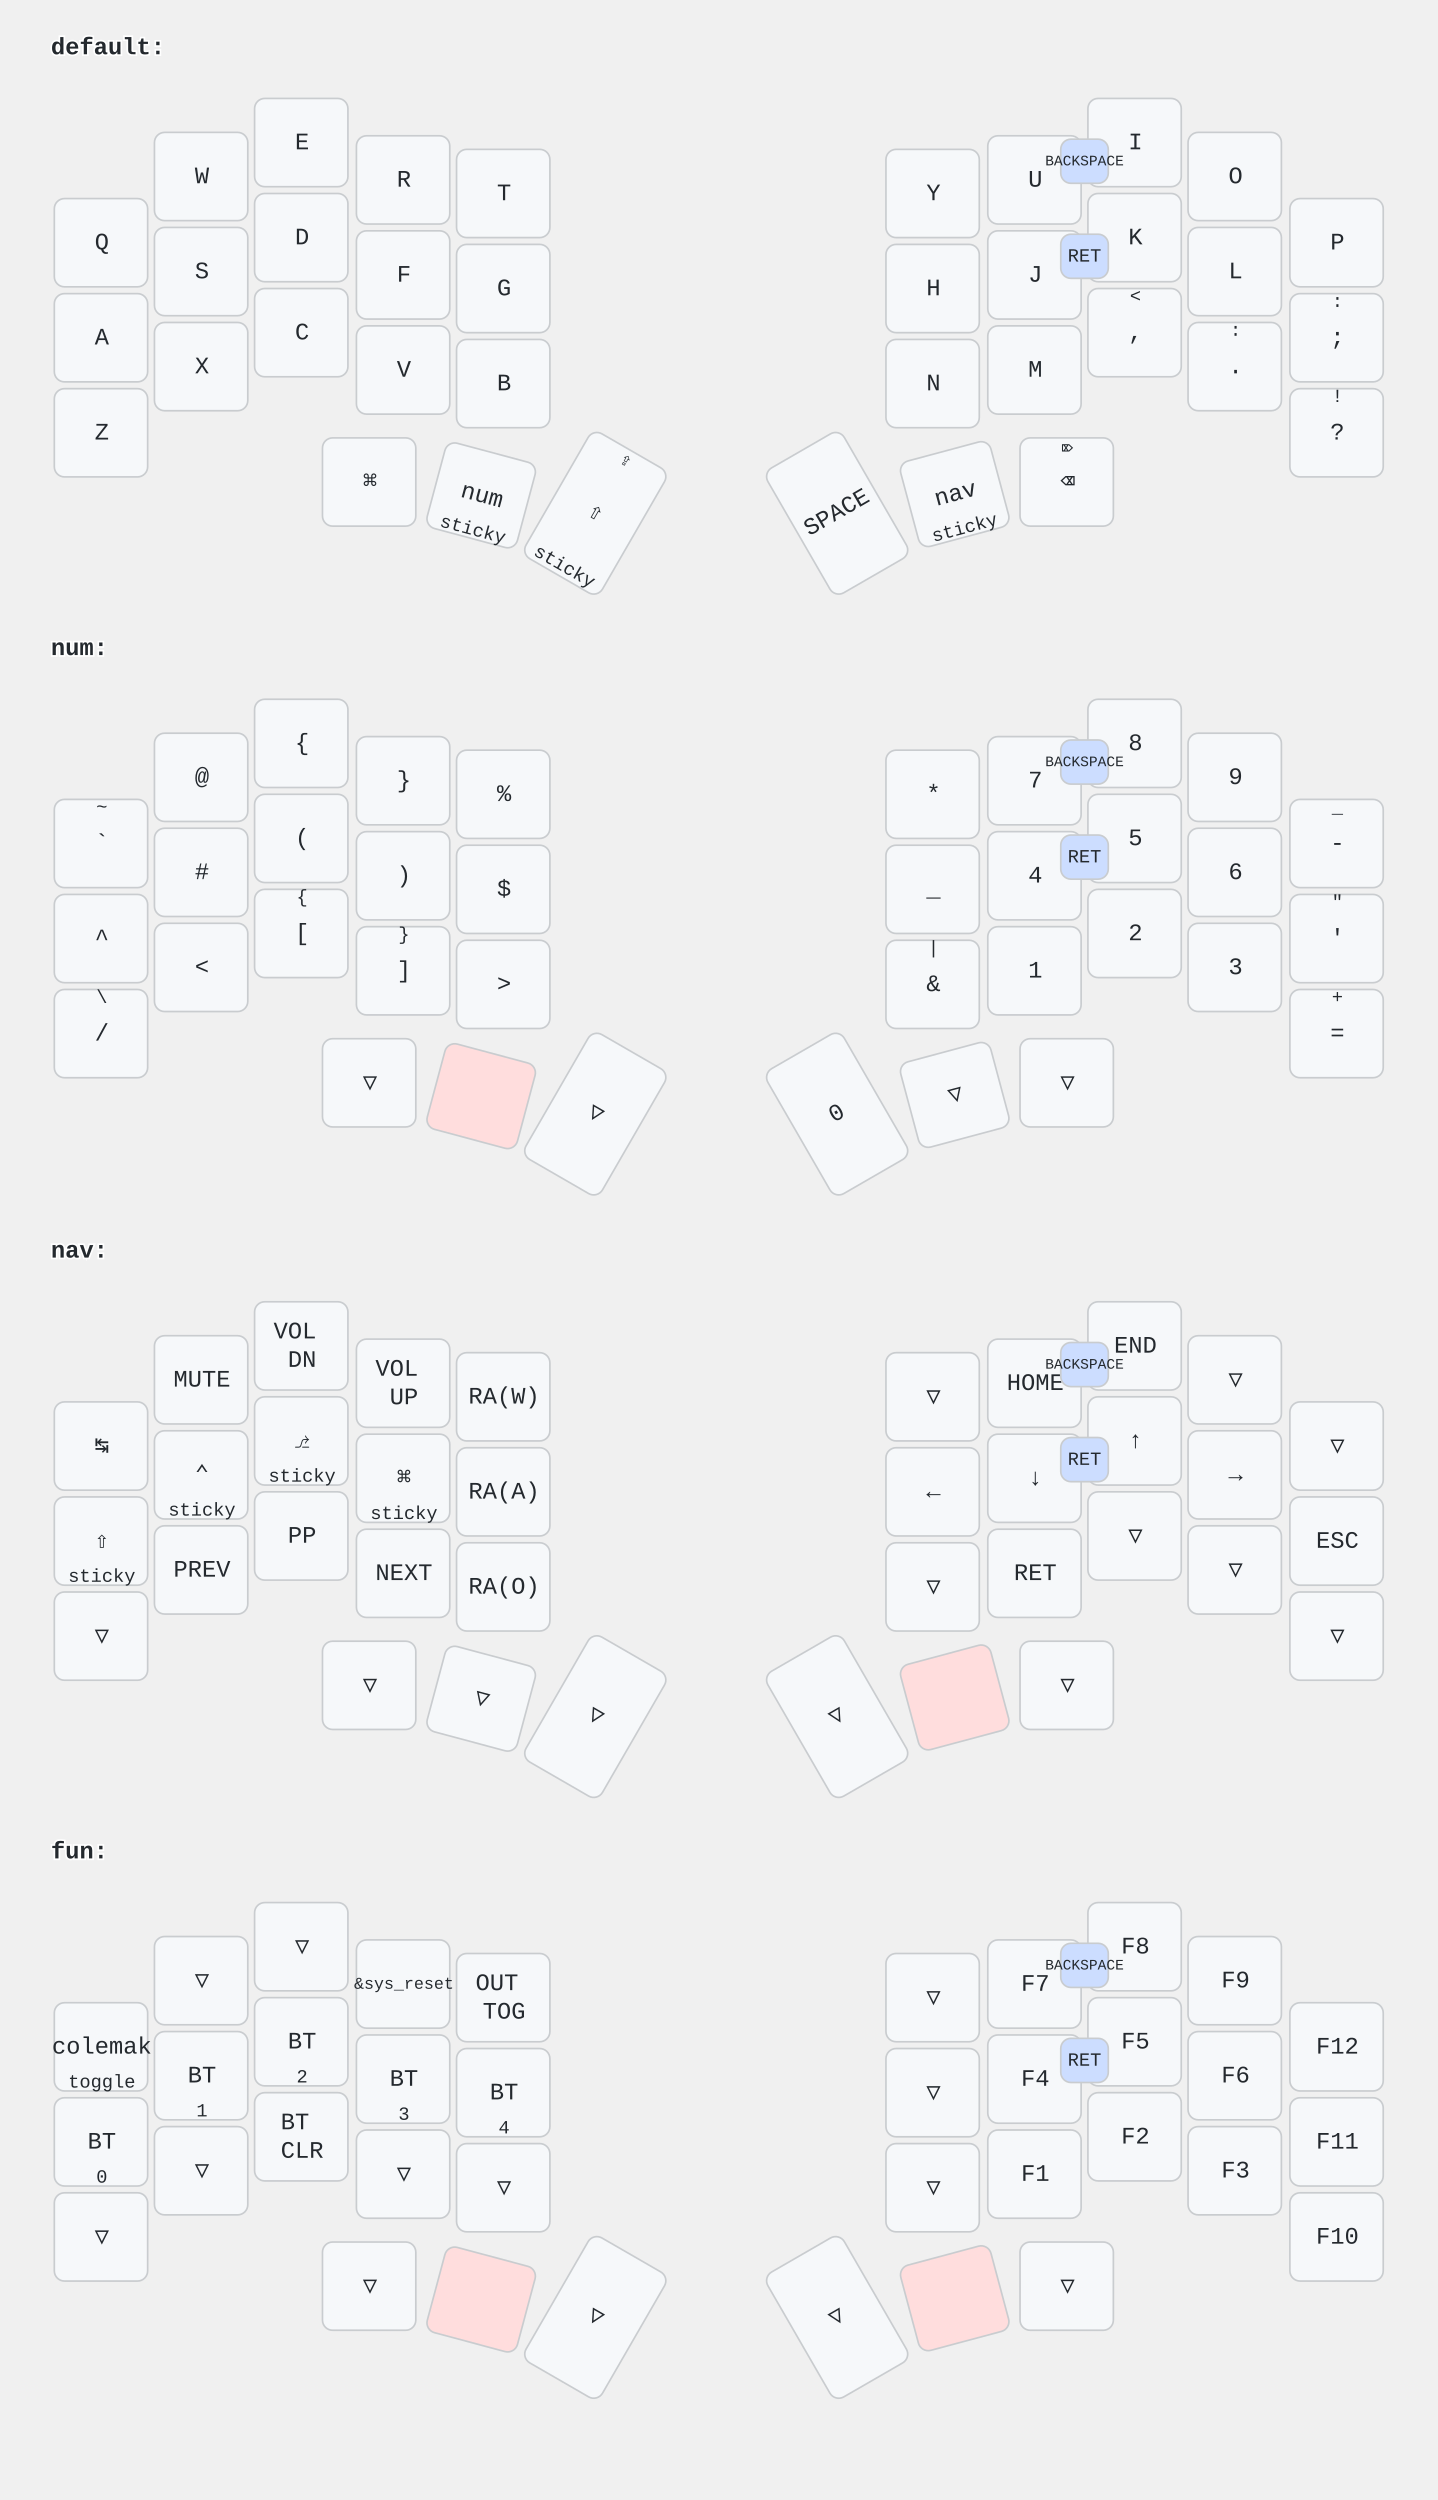
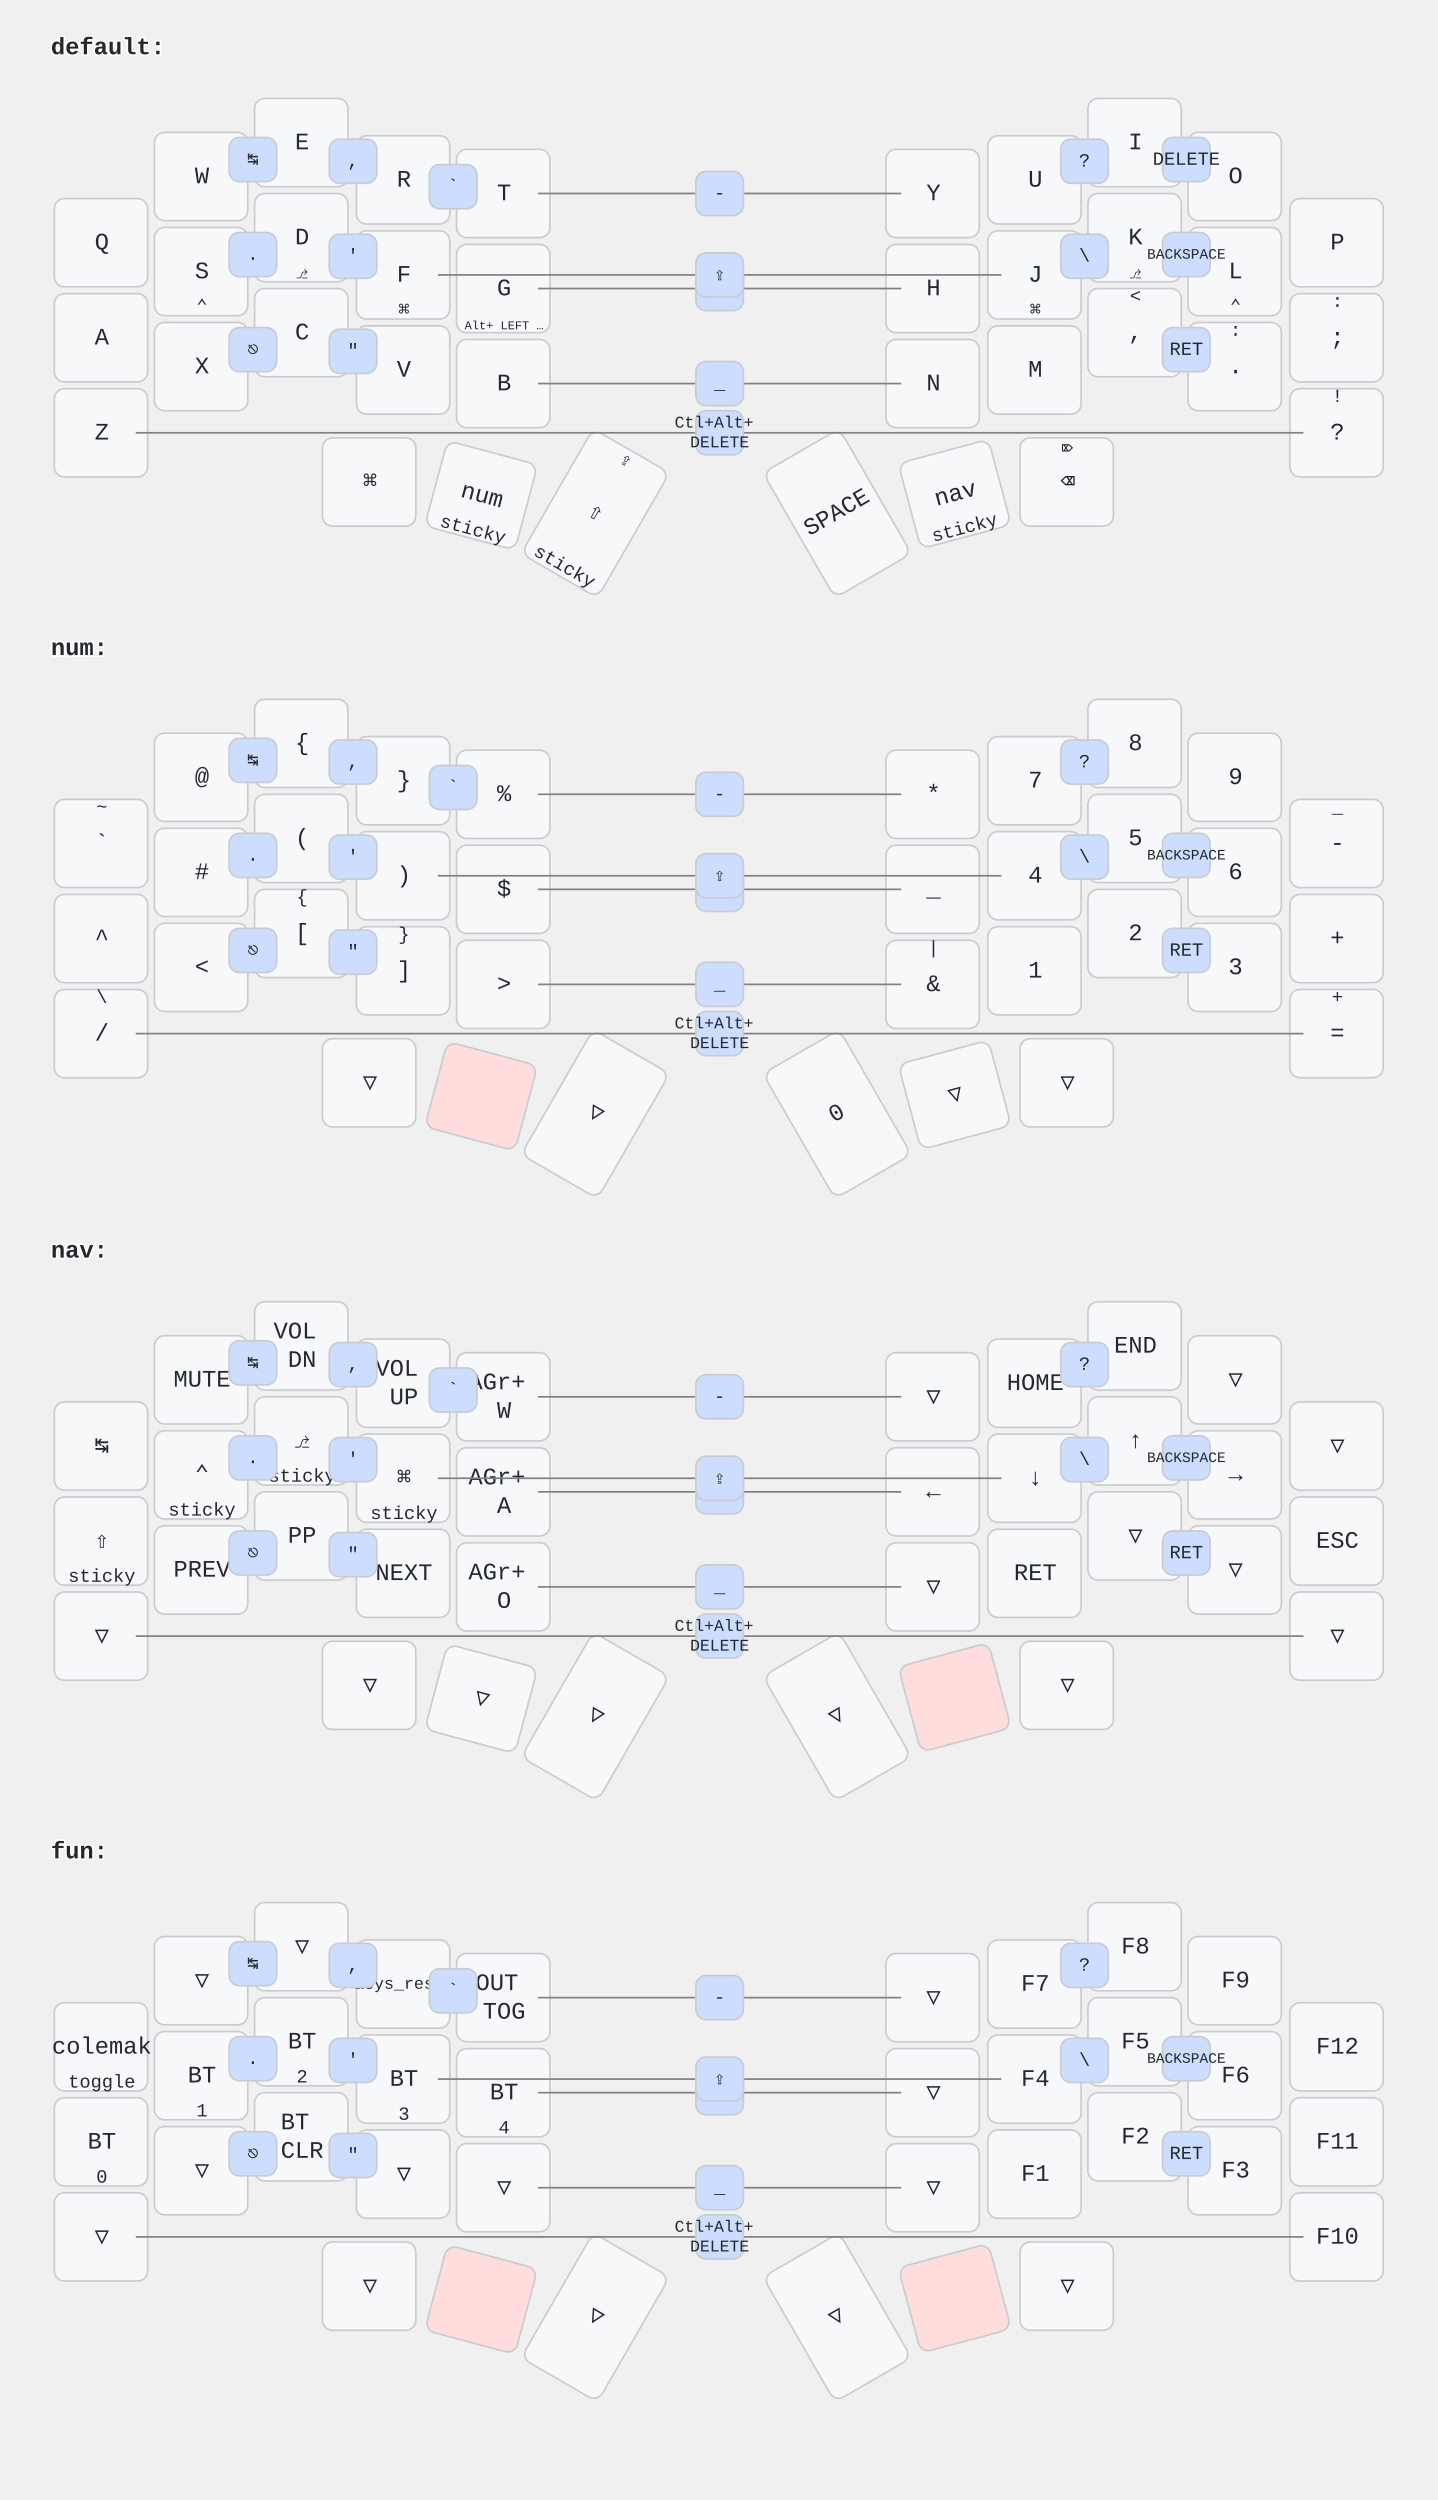
<svg xmlns="http://www.w3.org/2000/svg" width="847" height="1473" viewBox="0 0 847 1473" class="keymap">
  <style>/* font and background color specifications */
svg {
    font-family: SFMono-Regular,Consolas,Liberation Mono,Menlo,monospace;
    font-size: 14px;
    font-kerning: normal;
    text-rendering: optimizeLegibility;
    fill: #24292e;
}

/* default key styling */
rect {
    fill: #f6f8fa;
    stroke: #c9cccf;
    stroke-width: 1;
}

/* color accent for combo boxes */
rect.combo {
    fill: #cdf;
}

/* color accent for held keys */
rect.held, rect.combo.held {
    fill: #fdd;
}

/* color accent for ghost (optional) keys */
rect.ghost, rect.combo.ghost {
    fill: #ddd;
}

text {
    text-anchor: middle;
    dominant-baseline: middle;
}

/* styling for layer labels */
text.label {
    font-weight: bold;
    text-anchor: start;
    stroke: white;
    stroke-width: 2;
    paint-order: stroke;
}

/* styling for combo tap, and key hold/shifted label text */
text.combo, text.hold, text.shifted {
    font-size: 11px;
}

text.hold {
    text-anchor: middle;
    dominant-baseline: auto;
}

text.shifted {
    text-anchor: middle;
    dominant-baseline: hanging;
}

/* styling for hold/shifted label text in combo box */
text.combo.hold, text.combo.shifted {
    font-size: 8px;
}

/* styling for combo dendrons */
path {
    stroke-width: 1;
    stroke: gray;
    fill: none;
}
</style>
  <g transform="translate(30, 0)" class="layer-default">
    <text x="0" y="28" class="label">default:</text>
    <g transform="translate(0, 56)">
      <g transform="translate(30, 87)" class="key keypos-0">
        <rect rx="6" ry="6" x="-28" y="-26" width="55" height="52" class="key" />
        <text x="0" y="0" class="key tap">Q</text>
      </g>
      <g transform="translate(89, 48)" class="key keypos-1">
        <rect rx="6" ry="6" x="-28" y="-26" width="55" height="52" class="key" />
        <text x="0" y="0" class="key tap">W</text>
      </g>
      <g transform="translate(148, 28)" class="key keypos-2">
        <rect rx="6" ry="6" x="-28" y="-26" width="55" height="52" class="key" />
        <text x="0" y="0" class="key tap">E</text>
      </g>
      <g transform="translate(208, 50)" class="key keypos-3">
        <rect rx="6" ry="6" x="-28" y="-26" width="55" height="52" class="key" />
        <text x="0" y="0" class="key tap">R</text>
      </g>
      <g transform="translate(267, 58)" class="key keypos-4">
        <rect rx="6" ry="6" x="-28" y="-26" width="55" height="52" class="key" />
        <text x="0" y="0" class="key tap">T</text>
      </g>
      <g transform="translate(520, 58)" class="key keypos-5">
        <rect rx="6" ry="6" x="-28" y="-26" width="55" height="52" class="key" />
        <text x="0" y="0" class="key tap">Y</text>
      </g>
      <g transform="translate(580, 50)" class="key keypos-6">
        <rect rx="6" ry="6" x="-28" y="-26" width="55" height="52" class="key" />
        <text x="0" y="0" class="key tap">U</text>
      </g>
      <g transform="translate(639, 28)" class="key keypos-7">
        <rect rx="6" ry="6" x="-28" y="-26" width="55" height="52" class="key" />
        <text x="0" y="0" class="key tap">I</text>
      </g>
      <g transform="translate(698, 48)" class="key keypos-8">
        <rect rx="6" ry="6" x="-28" y="-26" width="55" height="52" class="key" />
        <text x="0" y="0" class="key tap">O</text>
      </g>
      <g transform="translate(758, 87)" class="key keypos-9">
        <rect rx="6" ry="6" x="-28" y="-26" width="55" height="52" class="key" />
        <text x="0" y="0" class="key tap">P</text>
      </g>
      <g transform="translate(30, 143)" class="key keypos-10">
        <rect rx="6" ry="6" x="-28" y="-26" width="55" height="52" class="key" />
        <text x="0" y="0" class="key tap">A</text>
      </g>
      <g transform="translate(89, 104)" class="key keypos-11">
        <rect rx="6" ry="6" x="-28" y="-26" width="55" height="52" class="key" />
        <text x="0" y="0" class="key tap">S</text>
+         <text x="0" y="24" class="key hold">⌃</text>
      </g>
      <g transform="translate(148, 84)" class="key keypos-12">
        <rect rx="6" ry="6" x="-28" y="-26" width="55" height="52" class="key" />
        <text x="0" y="0" class="key tap">D</text>
+         <text x="0" y="24" class="key hold">⎇</text>
      </g>
      <g transform="translate(208, 106)" class="key keypos-13">
        <rect rx="6" ry="6" x="-28" y="-26" width="55" height="52" class="key" />
        <text x="0" y="0" class="key tap">F</text>
+         <text x="0" y="24" class="key hold">⌘</text>
      </g>
      <g transform="translate(267, 114)" class="key keypos-14">
        <rect rx="6" ry="6" x="-28" y="-26" width="55" height="52" class="key" />
        <text x="0" y="0" class="key tap">G</text>
+         <text x="0" y="24" class="key hold">
+           <tspan style="font-size: 64%">Alt+ LEFT …</tspan>
+         </text>
      </g>
      <g transform="translate(520, 114)" class="key keypos-15">
        <rect rx="6" ry="6" x="-28" y="-26" width="55" height="52" class="key" />
        <text x="0" y="0" class="key tap">H</text>
      </g>
      <g transform="translate(580, 106)" class="key keypos-16">
        <rect rx="6" ry="6" x="-28" y="-26" width="55" height="52" class="key" />
        <text x="0" y="0" class="key tap">J</text>
+         <text x="0" y="24" class="key hold">⌘</text>
      </g>
      <g transform="translate(639, 84)" class="key keypos-17">
        <rect rx="6" ry="6" x="-28" y="-26" width="55" height="52" class="key" />
        <text x="0" y="0" class="key tap">K</text>
+         <text x="0" y="24" class="key hold">⎇</text>
      </g>
      <g transform="translate(698, 104)" class="key keypos-18">
        <rect rx="6" ry="6" x="-28" y="-26" width="55" height="52" class="key" />
        <text x="0" y="0" class="key tap">L</text>
+         <text x="0" y="24" class="key hold">⌃</text>
      </g>
      <g transform="translate(758, 143)" class="key keypos-19">
        <rect rx="6" ry="6" x="-28" y="-26" width="55" height="52" class="key" />
        <text x="0" y="0" class="key tap">;</text>
        <text x="0" y="-24" class="key shifted">:</text>
      </g>
      <g transform="translate(30, 199)" class="key keypos-20">
        <rect rx="6" ry="6" x="-28" y="-26" width="55" height="52" class="key" />
        <text x="0" y="0" class="key tap">Z</text>
      </g>
      <g transform="translate(89, 160)" class="key keypos-21">
        <rect rx="6" ry="6" x="-28" y="-26" width="55" height="52" class="key" />
        <text x="0" y="0" class="key tap">X</text>
      </g>
      <g transform="translate(148, 140)" class="key keypos-22">
        <rect rx="6" ry="6" x="-28" y="-26" width="55" height="52" class="key" />
        <text x="0" y="0" class="key tap">C</text>
      </g>
      <g transform="translate(208, 162)" class="key keypos-23">
        <rect rx="6" ry="6" x="-28" y="-26" width="55" height="52" class="key" />
        <text x="0" y="0" class="key tap">V</text>
      </g>
      <g transform="translate(267, 170)" class="key keypos-24">
        <rect rx="6" ry="6" x="-28" y="-26" width="55" height="52" class="key" />
        <text x="0" y="0" class="key tap">B</text>
      </g>
      <g transform="translate(520, 170)" class="key keypos-25">
        <rect rx="6" ry="6" x="-28" y="-26" width="55" height="52" class="key" />
        <text x="0" y="0" class="key tap">N</text>
      </g>
      <g transform="translate(580, 162)" class="key keypos-26">
        <rect rx="6" ry="6" x="-28" y="-26" width="55" height="52" class="key" />
        <text x="0" y="0" class="key tap">M</text>
      </g>
      <g transform="translate(639, 140)" class="key keypos-27">
        <rect rx="6" ry="6" x="-28" y="-26" width="55" height="52" class="key" />
        <text x="0" y="0" class="key tap">,</text>
        <text x="0" y="-24" class="key shifted">&lt;</text>
      </g>
      <g transform="translate(698, 160)" class="key keypos-28">
        <rect rx="6" ry="6" x="-28" y="-26" width="55" height="52" class="key" />
        <text x="0" y="0" class="key tap">.</text>
        <text x="0" y="-24" class="key shifted">:</text>
      </g>
      <g transform="translate(758, 199)" class="key keypos-29">
        <rect rx="6" ry="6" x="-28" y="-26" width="55" height="52" class="key" />
        <text x="0" y="0" class="key tap">?</text>
        <text x="0" y="-24" class="key shifted">!</text>
      </g>
      <g transform="translate(188, 228)" class="key keypos-30">
        <rect rx="6" ry="6" x="-28" y="-26" width="55" height="52" class="key" />
        <text x="0" y="0" class="key tap">⌘</text>
      </g>
      <g transform="translate(254, 236) rotate(15.0)" class="key keypos-31">
        <rect rx="6" ry="6" x="-28" y="-26" width="55" height="52" class="key" />
        <text x="0" y="0" class="key tap">num</text>
        <text x="0" y="24" class="key hold">sticky</text>
      </g>
      <g transform="translate(321, 246) rotate(30.0)" class="key keypos-32">
        <rect rx="6" ry="6" x="-26" y="-42" width="52" height="85" class="key" />
        <text x="0" y="0" class="key tap">⇧</text>
        <text x="0" y="40" class="key hold">sticky</text>
        <text x="0" y="-40" class="key shifted">⇪</text>
      </g>
      <g transform="translate(463, 246) rotate(-30.0)" class="key keypos-33">
        <rect rx="6" ry="6" x="-26" y="-42" width="52" height="85" class="key" />
        <text x="0" y="0" class="key tap">SPACE</text>
      </g>
      <g transform="translate(533, 235) rotate(-15.0)" class="key keypos-34">
        <rect rx="6" ry="6" x="-28" y="-26" width="55" height="52" class="key" />
        <text x="0" y="0" class="key tap">nav</text>
        <text x="0" y="24" class="key hold">sticky</text>
      </g>
      <g transform="translate(599, 228)" class="key keypos-35">
        <rect rx="6" ry="6" x="-28" y="-26" width="55" height="52" class="key" />
        <text x="0" y="0" class="key tap">⌫</text>
        <text x="0" y="-24" class="key shifted">⌦</text>
      </g>
      <g class="combo combopos-0">
+         <rect rx="6" ry="6" x="655" y="137" width="28" height="26" class="combo" />
+         <text x="669" y="150" class="combo tap">RET</text>
+       </g>
+       <g class="combo combopos-1">
+         <rect rx="6" ry="6" x="655" y="81" width="28" height="26" class="combo" />
+         <text x="669" y="94" class="combo tap">
+           <tspan style="font-size: 78%">BACKSPACE</tspan>
+         </text>
+       </g>
+       <g class="combo combopos-2">
+         <rect rx="6" ry="6" x="655" y="25" width="28" height="26" class="combo" />
+         <text x="669" y="38" class="combo tap">DELETE</text>
+       </g>
+       <g class="combo combopos-3">
+         <rect rx="6" ry="6" x="105" y="137" width="28" height="26" class="combo" />
+         <text x="119" y="150" class="combo tap">⎋</text>
+       </g>
+       <g class="combo combopos-4">
+         <rect rx="6" ry="6" x="595" y="26" width="28" height="26" class="combo" />
+         <text x="609" y="39" class="combo tap">?</text>
+       </g>
+       <g class="combo combopos-5">
+         <rect rx="6" ry="6" x="164" y="26" width="28" height="26" class="combo" />
+         <text x="178" y="39" class="combo tap">,</text>
+       </g>
+       <g class="combo combopos-6">
+         <rect rx="6" ry="6" x="164" y="82" width="28" height="26" class="combo" />
+         <text x="178" y="95" class="combo tap">'</text>
+       </g>
+       <g class="combo combopos-7">
+         <rect rx="6" ry="6" x="164" y="138" width="28" height="26" class="combo" />
+         <text x="178" y="151" class="combo tap">"</text>
+       </g>
+       <g class="combo combopos-8">
        <rect rx="6" ry="6" x="595" y="82" width="28" height="26" class="combo" />
-         <text x="609" y="95" class="combo tap">RET</text>
-       </g>
-       <g class="combo combopos-1">
-         <rect rx="6" ry="6" x="595" y="26" width="28" height="26" class="combo" />
-         <text x="609" y="39" class="combo tap">
-           <tspan style="font-size: 78%">BACKSPACE</tspan>
-         </text>
+         <text x="609" y="95" class="combo tap">\</text>
+       </g>
+       <g class="combo combopos-9">
+         <path d="M394,199 l-344,0" class="combo" />
+         <path d="M394,199 l344,0" class="combo" />
+         <rect rx="6" ry="6" x="380" y="186" width="28" height="26" class="combo" />
+         <text x="394" y="199" class="combo tap">
+           <tspan x="394" dy="-0.6em" style="font-size: 88%">Ctl+Alt+</tspan>
+           <tspan x="394" dy="1.2em" style="font-size: 88%">DELETE</tspan>
+         </text>
+       </g>
+       <g class="combo combopos-10">
+         <path d="M394,58 l-107,0" class="combo" />
+         <path d="M394,58 l107,0" class="combo" />
+         <rect rx="6" ry="6" x="380" y="45" width="28" height="26" class="combo" />
+         <text x="394" y="58" class="combo tap">-</text>
+       </g>
+       <g class="combo combopos-11">
+         <path d="M394,114 l-107,0" class="combo" />
+         <path d="M394,114 l107,0" class="combo" />
+         <rect rx="6" ry="6" x="380" y="101" width="28" height="26" class="combo" />
+         <text x="394" y="114" class="combo tap">=</text>
+       </g>
+       <g class="combo combopos-12">
+         <path d="M394,170 l-107,0" class="combo" />
+         <path d="M394,170 l107,0" class="combo" />
+         <rect rx="6" ry="6" x="380" y="157" width="28" height="26" class="combo" />
+         <text x="394" y="170" class="combo tap">_</text>
+       </g>
+       <g class="combo combopos-13">
+         <path d="M394,106 l-166,0" class="combo" />
+         <path d="M394,106 l166,0" class="combo" />
+         <rect rx="6" ry="6" x="380" y="93" width="28" height="26" class="combo" />
+         <text x="394" y="106" class="combo tap">⇪</text>
+       </g>
+       <g class="combo combopos-14">
+         <rect rx="6" ry="6" x="105" y="25" width="28" height="26" class="combo" />
+         <text x="119" y="38" class="combo tap">↹</text>
+       </g>
+       <g class="combo combopos-15">
+         <rect rx="6" ry="6" x="105" y="81" width="28" height="26" class="combo" />
+         <text x="119" y="94" class="combo tap">.</text>
+       </g>
+       <g class="combo combopos-16">
+         <rect rx="6" ry="6" x="223" y="41" width="28" height="26" class="combo" />
+         <text x="237" y="54" class="combo tap">`</text>
      </g>
    </g>
  </g>
  <g transform="translate(30, 354)" class="layer-num">
    <text x="0" y="28" class="label">num:</text>
    <g transform="translate(0, 56)">
      <g transform="translate(30, 87)" class="key keypos-0">
        <rect rx="6" ry="6" x="-28" y="-26" width="55" height="52" class="key" />
        <text x="0" y="0" class="key tap">`</text>
        <text x="0" y="-24" class="key shifted">~</text>
      </g>
      <g transform="translate(89, 48)" class="key keypos-1">
        <rect rx="6" ry="6" x="-28" y="-26" width="55" height="52" class="key" />
        <text x="0" y="0" class="key tap">@</text>
      </g>
      <g transform="translate(148, 28)" class="key keypos-2">
        <rect rx="6" ry="6" x="-28" y="-26" width="55" height="52" class="key" />
        <text x="0" y="0" class="key tap">{</text>
      </g>
      <g transform="translate(208, 50)" class="key keypos-3">
        <rect rx="6" ry="6" x="-28" y="-26" width="55" height="52" class="key" />
        <text x="0" y="0" class="key tap">}</text>
      </g>
      <g transform="translate(267, 58)" class="key keypos-4">
        <rect rx="6" ry="6" x="-28" y="-26" width="55" height="52" class="key" />
        <text x="0" y="0" class="key tap">%</text>
      </g>
      <g transform="translate(520, 58)" class="key keypos-5">
        <rect rx="6" ry="6" x="-28" y="-26" width="55" height="52" class="key" />
        <text x="0" y="0" class="key tap">*</text>
      </g>
      <g transform="translate(580, 50)" class="key keypos-6">
        <rect rx="6" ry="6" x="-28" y="-26" width="55" height="52" class="key" />
        <text x="0" y="0" class="key tap">7</text>
      </g>
      <g transform="translate(639, 28)" class="key keypos-7">
        <rect rx="6" ry="6" x="-28" y="-26" width="55" height="52" class="key" />
        <text x="0" y="0" class="key tap">8</text>
      </g>
      <g transform="translate(698, 48)" class="key keypos-8">
        <rect rx="6" ry="6" x="-28" y="-26" width="55" height="52" class="key" />
        <text x="0" y="0" class="key tap">9</text>
      </g>
      <g transform="translate(758, 87)" class="key keypos-9">
        <rect rx="6" ry="6" x="-28" y="-26" width="55" height="52" class="key" />
        <text x="0" y="0" class="key tap">-</text>
        <text x="0" y="-24" class="key shifted">_</text>
      </g>
      <g transform="translate(30, 143)" class="key keypos-10">
        <rect rx="6" ry="6" x="-28" y="-26" width="55" height="52" class="key" />
        <text x="0" y="0" class="key tap">^</text>
      </g>
      <g transform="translate(89, 104)" class="key keypos-11">
        <rect rx="6" ry="6" x="-28" y="-26" width="55" height="52" class="key" />
        <text x="0" y="0" class="key tap">#</text>
      </g>
      <g transform="translate(148, 84)" class="key keypos-12">
        <rect rx="6" ry="6" x="-28" y="-26" width="55" height="52" class="key" />
        <text x="0" y="0" class="key tap">(</text>
      </g>
      <g transform="translate(208, 106)" class="key keypos-13">
        <rect rx="6" ry="6" x="-28" y="-26" width="55" height="52" class="key" />
        <text x="0" y="0" class="key tap">)</text>
      </g>
      <g transform="translate(267, 114)" class="key keypos-14">
        <rect rx="6" ry="6" x="-28" y="-26" width="55" height="52" class="key" />
        <text x="0" y="0" class="key tap">$</text>
      </g>
      <g transform="translate(520, 114)" class="key keypos-15">
        <rect rx="6" ry="6" x="-28" y="-26" width="55" height="52" class="key" />
        <text x="0" y="0" class="key tap">_</text>
      </g>
      <g transform="translate(580, 106)" class="key keypos-16">
        <rect rx="6" ry="6" x="-28" y="-26" width="55" height="52" class="key" />
        <text x="0" y="0" class="key tap">4</text>
      </g>
      <g transform="translate(639, 84)" class="key keypos-17">
        <rect rx="6" ry="6" x="-28" y="-26" width="55" height="52" class="key" />
        <text x="0" y="0" class="key tap">5</text>
      </g>
      <g transform="translate(698, 104)" class="key keypos-18">
        <rect rx="6" ry="6" x="-28" y="-26" width="55" height="52" class="key" />
        <text x="0" y="0" class="key tap">6</text>
      </g>
      <g transform="translate(758, 143)" class="key keypos-19">
        <rect rx="6" ry="6" x="-28" y="-26" width="55" height="52" class="key" />
-         <text x="0" y="0" class="key tap">'</text>
-         <text x="0" y="-24" class="key shifted">"</text>
+         <text x="0" y="0" class="key tap">+</text>
      </g>
      <g transform="translate(30, 199)" class="key keypos-20">
        <rect rx="6" ry="6" x="-28" y="-26" width="55" height="52" class="key" />
        <text x="0" y="0" class="key tap">/</text>
        <text x="0" y="-24" class="key shifted">\</text>
      </g>
      <g transform="translate(89, 160)" class="key keypos-21">
        <rect rx="6" ry="6" x="-28" y="-26" width="55" height="52" class="key" />
        <text x="0" y="0" class="key tap">&lt;</text>
      </g>
      <g transform="translate(148, 140)" class="key keypos-22">
        <rect rx="6" ry="6" x="-28" y="-26" width="55" height="52" class="key" />
        <text x="0" y="0" class="key tap">[</text>
        <text x="0" y="-24" class="key shifted">{</text>
      </g>
      <g transform="translate(208, 162)" class="key keypos-23">
        <rect rx="6" ry="6" x="-28" y="-26" width="55" height="52" class="key" />
        <text x="0" y="0" class="key tap">]</text>
        <text x="0" y="-24" class="key shifted">}</text>
      </g>
      <g transform="translate(267, 170)" class="key keypos-24">
        <rect rx="6" ry="6" x="-28" y="-26" width="55" height="52" class="key" />
        <text x="0" y="0" class="key tap">&gt;</text>
      </g>
      <g transform="translate(520, 170)" class="key keypos-25">
        <rect rx="6" ry="6" x="-28" y="-26" width="55" height="52" class="key" />
        <text x="0" y="0" class="key tap">&amp;</text>
        <text x="0" y="-24" class="key shifted">|</text>
      </g>
      <g transform="translate(580, 162)" class="key keypos-26">
        <rect rx="6" ry="6" x="-28" y="-26" width="55" height="52" class="key" />
        <text x="0" y="0" class="key tap">1</text>
      </g>
      <g transform="translate(639, 140)" class="key keypos-27">
        <rect rx="6" ry="6" x="-28" y="-26" width="55" height="52" class="key" />
        <text x="0" y="0" class="key tap">2</text>
      </g>
      <g transform="translate(698, 160)" class="key keypos-28">
        <rect rx="6" ry="6" x="-28" y="-26" width="55" height="52" class="key" />
        <text x="0" y="0" class="key tap">3</text>
      </g>
      <g transform="translate(758, 199)" class="key keypos-29">
        <rect rx="6" ry="6" x="-28" y="-26" width="55" height="52" class="key" />
        <text x="0" y="0" class="key tap">=</text>
        <text x="0" y="-24" class="key shifted">+</text>
      </g>
      <g transform="translate(188, 228)" class="key trans keypos-30">
        <rect rx="6" ry="6" x="-28" y="-26" width="55" height="52" class="key trans" />
        <text x="0" y="0" class="key trans tap">▽</text>
      </g>
      <g transform="translate(254, 236) rotate(15.0)" class="key held keypos-31">
        <rect rx="6" ry="6" x="-28" y="-26" width="55" height="52" class="key held" />
      </g>
      <g transform="translate(321, 246) rotate(30.0)" class="key trans keypos-32">
        <rect rx="6" ry="6" x="-26" y="-42" width="52" height="85" class="key trans" />
        <text x="0" y="0" class="key trans tap">▽</text>
      </g>
      <g transform="translate(463, 246) rotate(-30.0)" class="key keypos-33">
        <rect rx="6" ry="6" x="-26" y="-42" width="52" height="85" class="key" />
        <text x="0" y="0" class="key tap">0</text>
      </g>
      <g transform="translate(533, 235) rotate(-15.0)" class="key trans keypos-34">
        <rect rx="6" ry="6" x="-28" y="-26" width="55" height="52" class="key trans" />
        <text x="0" y="0" class="key trans tap">▽</text>
      </g>
      <g transform="translate(599, 228)" class="key trans keypos-35">
        <rect rx="6" ry="6" x="-28" y="-26" width="55" height="52" class="key trans" />
        <text x="0" y="0" class="key trans tap">▽</text>
      </g>
      <g class="combo combopos-0">
+         <rect rx="6" ry="6" x="655" y="137" width="28" height="26" class="combo" />
+         <text x="669" y="150" class="combo tap">RET</text>
+       </g>
+       <g class="combo combopos-1">
+         <rect rx="6" ry="6" x="655" y="81" width="28" height="26" class="combo" />
+         <text x="669" y="94" class="combo tap">
+           <tspan style="font-size: 78%">BACKSPACE</tspan>
+         </text>
+       </g>
+       <g class="combo combopos-2">
+         <rect rx="6" ry="6" x="105" y="137" width="28" height="26" class="combo" />
+         <text x="119" y="150" class="combo tap">⎋</text>
+       </g>
+       <g class="combo combopos-3">
+         <rect rx="6" ry="6" x="595" y="26" width="28" height="26" class="combo" />
+         <text x="609" y="39" class="combo tap">?</text>
+       </g>
+       <g class="combo combopos-4">
+         <rect rx="6" ry="6" x="164" y="26" width="28" height="26" class="combo" />
+         <text x="178" y="39" class="combo tap">,</text>
+       </g>
+       <g class="combo combopos-5">
+         <rect rx="6" ry="6" x="164" y="82" width="28" height="26" class="combo" />
+         <text x="178" y="95" class="combo tap">'</text>
+       </g>
+       <g class="combo combopos-6">
+         <rect rx="6" ry="6" x="164" y="138" width="28" height="26" class="combo" />
+         <text x="178" y="151" class="combo tap">"</text>
+       </g>
+       <g class="combo combopos-7">
        <rect rx="6" ry="6" x="595" y="82" width="28" height="26" class="combo" />
-         <text x="609" y="95" class="combo tap">RET</text>
-       </g>
-       <g class="combo combopos-1">
-         <rect rx="6" ry="6" x="595" y="26" width="28" height="26" class="combo" />
-         <text x="609" y="39" class="combo tap">
-           <tspan style="font-size: 78%">BACKSPACE</tspan>
-         </text>
+         <text x="609" y="95" class="combo tap">\</text>
+       </g>
+       <g class="combo combopos-8">
+         <path d="M394,199 l-344,0" class="combo" />
+         <path d="M394,199 l344,0" class="combo" />
+         <rect rx="6" ry="6" x="380" y="186" width="28" height="26" class="combo" />
+         <text x="394" y="199" class="combo tap">
+           <tspan x="394" dy="-0.6em" style="font-size: 88%">Ctl+Alt+</tspan>
+           <tspan x="394" dy="1.2em" style="font-size: 88%">DELETE</tspan>
+         </text>
+       </g>
+       <g class="combo combopos-9">
+         <path d="M394,58 l-107,0" class="combo" />
+         <path d="M394,58 l107,0" class="combo" />
+         <rect rx="6" ry="6" x="380" y="45" width="28" height="26" class="combo" />
+         <text x="394" y="58" class="combo tap">-</text>
+       </g>
+       <g class="combo combopos-10">
+         <path d="M394,114 l-107,0" class="combo" />
+         <path d="M394,114 l107,0" class="combo" />
+         <rect rx="6" ry="6" x="380" y="101" width="28" height="26" class="combo" />
+         <text x="394" y="114" class="combo tap">=</text>
+       </g>
+       <g class="combo combopos-11">
+         <path d="M394,170 l-107,0" class="combo" />
+         <path d="M394,170 l107,0" class="combo" />
+         <rect rx="6" ry="6" x="380" y="157" width="28" height="26" class="combo" />
+         <text x="394" y="170" class="combo tap">_</text>
+       </g>
+       <g class="combo combopos-12">
+         <path d="M394,106 l-166,0" class="combo" />
+         <path d="M394,106 l166,0" class="combo" />
+         <rect rx="6" ry="6" x="380" y="93" width="28" height="26" class="combo" />
+         <text x="394" y="106" class="combo tap">⇪</text>
+       </g>
+       <g class="combo combopos-13">
+         <rect rx="6" ry="6" x="105" y="25" width="28" height="26" class="combo" />
+         <text x="119" y="38" class="combo tap">↹</text>
+       </g>
+       <g class="combo combopos-14">
+         <rect rx="6" ry="6" x="105" y="81" width="28" height="26" class="combo" />
+         <text x="119" y="94" class="combo tap">.</text>
+       </g>
+       <g class="combo combopos-15">
+         <rect rx="6" ry="6" x="223" y="41" width="28" height="26" class="combo" />
+         <text x="237" y="54" class="combo tap">`</text>
      </g>
    </g>
  </g>
  <g transform="translate(30, 709)" class="layer-nav">
    <text x="0" y="28" class="label">nav:</text>
    <g transform="translate(0, 56)">
      <g transform="translate(30, 87)" class="key keypos-0">
        <rect rx="6" ry="6" x="-28" y="-26" width="55" height="52" class="key" />
        <text x="0" y="0" class="key tap">↹</text>
      </g>
      <g transform="translate(89, 48)" class="key keypos-1">
        <rect rx="6" ry="6" x="-28" y="-26" width="55" height="52" class="key" />
        <text x="0" y="0" class="key tap">MUTE</text>
      </g>
      <g transform="translate(148, 28)" class="key keypos-2">
        <rect rx="6" ry="6" x="-28" y="-26" width="55" height="52" class="key" />
        <text x="0" y="0" class="key tap">
          <tspan x="0" dy="-0.6em">VOL</tspan>
          <tspan x="0" dy="1.2em">DN</tspan>
        </text>
      </g>
      <g transform="translate(208, 50)" class="key keypos-3">
        <rect rx="6" ry="6" x="-28" y="-26" width="55" height="52" class="key" />
        <text x="0" y="0" class="key tap">
          <tspan x="0" dy="-0.6em">VOL</tspan>
          <tspan x="0" dy="1.2em">UP</tspan>
        </text>
      </g>
      <g transform="translate(267, 58)" class="key keypos-4">
        <rect rx="6" ry="6" x="-28" y="-26" width="55" height="52" class="key" />
-         <text x="0" y="0" class="key tap">RA(W)</text>
+         <text x="0" y="0" class="key tap">
+           <tspan x="0" dy="-0.6em">AGr+</tspan>
+           <tspan x="0" dy="1.2em">W</tspan>
+         </text>
      </g>
      <g transform="translate(520, 58)" class="key trans keypos-5">
        <rect rx="6" ry="6" x="-28" y="-26" width="55" height="52" class="key trans" />
        <text x="0" y="0" class="key trans tap">▽</text>
      </g>
      <g transform="translate(580, 50)" class="key keypos-6">
        <rect rx="6" ry="6" x="-28" y="-26" width="55" height="52" class="key" />
        <text x="0" y="0" class="key tap">HOME</text>
      </g>
      <g transform="translate(639, 28)" class="key keypos-7">
        <rect rx="6" ry="6" x="-28" y="-26" width="55" height="52" class="key" />
        <text x="0" y="0" class="key tap">END</text>
      </g>
      <g transform="translate(698, 48)" class="key trans keypos-8">
        <rect rx="6" ry="6" x="-28" y="-26" width="55" height="52" class="key trans" />
        <text x="0" y="0" class="key trans tap">▽</text>
      </g>
      <g transform="translate(758, 87)" class="key trans keypos-9">
        <rect rx="6" ry="6" x="-28" y="-26" width="55" height="52" class="key trans" />
        <text x="0" y="0" class="key trans tap">▽</text>
      </g>
      <g transform="translate(30, 143)" class="key keypos-10">
        <rect rx="6" ry="6" x="-28" y="-26" width="55" height="52" class="key" />
        <text x="0" y="0" class="key tap">⇧</text>
        <text x="0" y="24" class="key hold">sticky</text>
      </g>
      <g transform="translate(89, 104)" class="key keypos-11">
        <rect rx="6" ry="6" x="-28" y="-26" width="55" height="52" class="key" />
        <text x="0" y="0" class="key tap">⌃</text>
        <text x="0" y="24" class="key hold">sticky</text>
      </g>
      <g transform="translate(148, 84)" class="key keypos-12">
        <rect rx="6" ry="6" x="-28" y="-26" width="55" height="52" class="key" />
        <text x="0" y="0" class="key tap">⎇</text>
        <text x="0" y="24" class="key hold">sticky</text>
      </g>
      <g transform="translate(208, 106)" class="key keypos-13">
        <rect rx="6" ry="6" x="-28" y="-26" width="55" height="52" class="key" />
        <text x="0" y="0" class="key tap">⌘</text>
        <text x="0" y="24" class="key hold">sticky</text>
      </g>
      <g transform="translate(267, 114)" class="key keypos-14">
        <rect rx="6" ry="6" x="-28" y="-26" width="55" height="52" class="key" />
-         <text x="0" y="0" class="key tap">RA(A)</text>
+         <text x="0" y="0" class="key tap">
+           <tspan x="0" dy="-0.6em">AGr+</tspan>
+           <tspan x="0" dy="1.2em">A</tspan>
+         </text>
      </g>
      <g transform="translate(520, 114)" class="key keypos-15">
        <rect rx="6" ry="6" x="-28" y="-26" width="55" height="52" class="key" />
        <text x="0" y="0" class="key tap">←</text>
      </g>
      <g transform="translate(580, 106)" class="key keypos-16">
        <rect rx="6" ry="6" x="-28" y="-26" width="55" height="52" class="key" />
        <text x="0" y="0" class="key tap">↓</text>
      </g>
      <g transform="translate(639, 84)" class="key keypos-17">
        <rect rx="6" ry="6" x="-28" y="-26" width="55" height="52" class="key" />
        <text x="0" y="0" class="key tap">↑</text>
      </g>
      <g transform="translate(698, 104)" class="key keypos-18">
        <rect rx="6" ry="6" x="-28" y="-26" width="55" height="52" class="key" />
        <text x="0" y="0" class="key tap">→</text>
      </g>
      <g transform="translate(758, 143)" class="key keypos-19">
        <rect rx="6" ry="6" x="-28" y="-26" width="55" height="52" class="key" />
        <text x="0" y="0" class="key tap">ESC</text>
      </g>
      <g transform="translate(30, 199)" class="key trans keypos-20">
        <rect rx="6" ry="6" x="-28" y="-26" width="55" height="52" class="key trans" />
        <text x="0" y="0" class="key trans tap">▽</text>
      </g>
      <g transform="translate(89, 160)" class="key keypos-21">
        <rect rx="6" ry="6" x="-28" y="-26" width="55" height="52" class="key" />
        <text x="0" y="0" class="key tap">PREV</text>
      </g>
      <g transform="translate(148, 140)" class="key keypos-22">
        <rect rx="6" ry="6" x="-28" y="-26" width="55" height="52" class="key" />
        <text x="0" y="0" class="key tap">PP</text>
      </g>
      <g transform="translate(208, 162)" class="key keypos-23">
        <rect rx="6" ry="6" x="-28" y="-26" width="55" height="52" class="key" />
        <text x="0" y="0" class="key tap">NEXT</text>
      </g>
      <g transform="translate(267, 170)" class="key keypos-24">
        <rect rx="6" ry="6" x="-28" y="-26" width="55" height="52" class="key" />
-         <text x="0" y="0" class="key tap">RA(O)</text>
+         <text x="0" y="0" class="key tap">
+           <tspan x="0" dy="-0.6em">AGr+</tspan>
+           <tspan x="0" dy="1.2em">O</tspan>
+         </text>
      </g>
      <g transform="translate(520, 170)" class="key trans keypos-25">
        <rect rx="6" ry="6" x="-28" y="-26" width="55" height="52" class="key trans" />
        <text x="0" y="0" class="key trans tap">▽</text>
      </g>
      <g transform="translate(580, 162)" class="key keypos-26">
        <rect rx="6" ry="6" x="-28" y="-26" width="55" height="52" class="key" />
        <text x="0" y="0" class="key tap">RET</text>
      </g>
      <g transform="translate(639, 140)" class="key trans keypos-27">
        <rect rx="6" ry="6" x="-28" y="-26" width="55" height="52" class="key trans" />
        <text x="0" y="0" class="key trans tap">▽</text>
      </g>
      <g transform="translate(698, 160)" class="key trans keypos-28">
        <rect rx="6" ry="6" x="-28" y="-26" width="55" height="52" class="key trans" />
        <text x="0" y="0" class="key trans tap">▽</text>
      </g>
      <g transform="translate(758, 199)" class="key trans keypos-29">
        <rect rx="6" ry="6" x="-28" y="-26" width="55" height="52" class="key trans" />
        <text x="0" y="0" class="key trans tap">▽</text>
      </g>
      <g transform="translate(188, 228)" class="key trans keypos-30">
        <rect rx="6" ry="6" x="-28" y="-26" width="55" height="52" class="key trans" />
        <text x="0" y="0" class="key trans tap">▽</text>
      </g>
      <g transform="translate(254, 236) rotate(15.0)" class="key trans keypos-31">
        <rect rx="6" ry="6" x="-28" y="-26" width="55" height="52" class="key trans" />
        <text x="0" y="0" class="key trans tap">▽</text>
      </g>
      <g transform="translate(321, 246) rotate(30.0)" class="key trans keypos-32">
        <rect rx="6" ry="6" x="-26" y="-42" width="52" height="85" class="key trans" />
        <text x="0" y="0" class="key trans tap">▽</text>
      </g>
      <g transform="translate(463, 246) rotate(-30.0)" class="key trans keypos-33">
        <rect rx="6" ry="6" x="-26" y="-42" width="52" height="85" class="key trans" />
        <text x="0" y="0" class="key trans tap">▽</text>
      </g>
      <g transform="translate(533, 235) rotate(-15.0)" class="key held keypos-34">
        <rect rx="6" ry="6" x="-28" y="-26" width="55" height="52" class="key held" />
      </g>
      <g transform="translate(599, 228)" class="key trans keypos-35">
        <rect rx="6" ry="6" x="-28" y="-26" width="55" height="52" class="key trans" />
        <text x="0" y="0" class="key trans tap">▽</text>
      </g>
      <g class="combo combopos-0">
+         <rect rx="6" ry="6" x="655" y="137" width="28" height="26" class="combo" />
+         <text x="669" y="150" class="combo tap">RET</text>
+       </g>
+       <g class="combo combopos-1">
+         <rect rx="6" ry="6" x="655" y="81" width="28" height="26" class="combo" />
+         <text x="669" y="94" class="combo tap">
+           <tspan style="font-size: 78%">BACKSPACE</tspan>
+         </text>
+       </g>
+       <g class="combo combopos-2">
+         <rect rx="6" ry="6" x="105" y="137" width="28" height="26" class="combo" />
+         <text x="119" y="150" class="combo tap">⎋</text>
+       </g>
+       <g class="combo combopos-3">
+         <rect rx="6" ry="6" x="595" y="26" width="28" height="26" class="combo" />
+         <text x="609" y="39" class="combo tap">?</text>
+       </g>
+       <g class="combo combopos-4">
+         <rect rx="6" ry="6" x="164" y="26" width="28" height="26" class="combo" />
+         <text x="178" y="39" class="combo tap">,</text>
+       </g>
+       <g class="combo combopos-5">
+         <rect rx="6" ry="6" x="164" y="82" width="28" height="26" class="combo" />
+         <text x="178" y="95" class="combo tap">'</text>
+       </g>
+       <g class="combo combopos-6">
+         <rect rx="6" ry="6" x="164" y="138" width="28" height="26" class="combo" />
+         <text x="178" y="151" class="combo tap">"</text>
+       </g>
+       <g class="combo combopos-7">
        <rect rx="6" ry="6" x="595" y="82" width="28" height="26" class="combo" />
-         <text x="609" y="95" class="combo tap">RET</text>
-       </g>
-       <g class="combo combopos-1">
-         <rect rx="6" ry="6" x="595" y="26" width="28" height="26" class="combo" />
-         <text x="609" y="39" class="combo tap">
-           <tspan style="font-size: 78%">BACKSPACE</tspan>
-         </text>
+         <text x="609" y="95" class="combo tap">\</text>
+       </g>
+       <g class="combo combopos-8">
+         <path d="M394,199 l-344,0" class="combo" />
+         <path d="M394,199 l344,0" class="combo" />
+         <rect rx="6" ry="6" x="380" y="186" width="28" height="26" class="combo" />
+         <text x="394" y="199" class="combo tap">
+           <tspan x="394" dy="-0.6em" style="font-size: 88%">Ctl+Alt+</tspan>
+           <tspan x="394" dy="1.2em" style="font-size: 88%">DELETE</tspan>
+         </text>
+       </g>
+       <g class="combo combopos-9">
+         <path d="M394,58 l-107,0" class="combo" />
+         <path d="M394,58 l107,0" class="combo" />
+         <rect rx="6" ry="6" x="380" y="45" width="28" height="26" class="combo" />
+         <text x="394" y="58" class="combo tap">-</text>
+       </g>
+       <g class="combo combopos-10">
+         <path d="M394,114 l-107,0" class="combo" />
+         <path d="M394,114 l107,0" class="combo" />
+         <rect rx="6" ry="6" x="380" y="101" width="28" height="26" class="combo" />
+         <text x="394" y="114" class="combo tap">=</text>
+       </g>
+       <g class="combo combopos-11">
+         <path d="M394,170 l-107,0" class="combo" />
+         <path d="M394,170 l107,0" class="combo" />
+         <rect rx="6" ry="6" x="380" y="157" width="28" height="26" class="combo" />
+         <text x="394" y="170" class="combo tap">_</text>
+       </g>
+       <g class="combo combopos-12">
+         <path d="M394,106 l-166,0" class="combo" />
+         <path d="M394,106 l166,0" class="combo" />
+         <rect rx="6" ry="6" x="380" y="93" width="28" height="26" class="combo" />
+         <text x="394" y="106" class="combo tap">⇪</text>
+       </g>
+       <g class="combo combopos-13">
+         <rect rx="6" ry="6" x="105" y="25" width="28" height="26" class="combo" />
+         <text x="119" y="38" class="combo tap">↹</text>
+       </g>
+       <g class="combo combopos-14">
+         <rect rx="6" ry="6" x="105" y="81" width="28" height="26" class="combo" />
+         <text x="119" y="94" class="combo tap">.</text>
+       </g>
+       <g class="combo combopos-15">
+         <rect rx="6" ry="6" x="223" y="41" width="28" height="26" class="combo" />
+         <text x="237" y="54" class="combo tap">`</text>
      </g>
    </g>
  </g>
  <g transform="translate(30, 1063)" class="layer-fun">
    <text x="0" y="28" class="label">fun:</text>
    <g transform="translate(0, 56)">
      <g transform="translate(30, 87)" class="key keypos-0">
        <rect rx="6" ry="6" x="-28" y="-26" width="55" height="52" class="key" />
        <text x="0" y="0" class="key tap">colemak</text>
        <text x="0" y="24" class="key hold">toggle</text>
      </g>
      <g transform="translate(89, 48)" class="key trans keypos-1">
        <rect rx="6" ry="6" x="-28" y="-26" width="55" height="52" class="key trans" />
        <text x="0" y="0" class="key trans tap">▽</text>
      </g>
      <g transform="translate(148, 28)" class="key trans keypos-2">
        <rect rx="6" ry="6" x="-28" y="-26" width="55" height="52" class="key trans" />
        <text x="0" y="0" class="key trans tap">▽</text>
      </g>
      <g transform="translate(208, 50)" class="key keypos-3">
        <rect rx="6" ry="6" x="-28" y="-26" width="55" height="52" class="key" />
        <text x="0" y="0" class="key tap">
          <tspan style="font-size: 70%">&amp;sys_reset</tspan>
        </text>
      </g>
      <g transform="translate(267, 58)" class="key keypos-4">
        <rect rx="6" ry="6" x="-28" y="-26" width="55" height="52" class="key" />
        <text x="0" y="0" class="key tap">
          <tspan x="0" dy="-0.6em">OUT</tspan>
          <tspan x="0" dy="1.2em">TOG</tspan>
        </text>
      </g>
      <g transform="translate(520, 58)" class="key trans keypos-5">
        <rect rx="6" ry="6" x="-28" y="-26" width="55" height="52" class="key trans" />
        <text x="0" y="0" class="key trans tap">▽</text>
      </g>
      <g transform="translate(580, 50)" class="key keypos-6">
        <rect rx="6" ry="6" x="-28" y="-26" width="55" height="52" class="key" />
        <text x="0" y="0" class="key tap">F7</text>
      </g>
      <g transform="translate(639, 28)" class="key keypos-7">
        <rect rx="6" ry="6" x="-28" y="-26" width="55" height="52" class="key" />
        <text x="0" y="0" class="key tap">F8</text>
      </g>
      <g transform="translate(698, 48)" class="key keypos-8">
        <rect rx="6" ry="6" x="-28" y="-26" width="55" height="52" class="key" />
        <text x="0" y="0" class="key tap">F9</text>
      </g>
      <g transform="translate(758, 87)" class="key keypos-9">
        <rect rx="6" ry="6" x="-28" y="-26" width="55" height="52" class="key" />
        <text x="0" y="0" class="key tap">F12</text>
      </g>
      <g transform="translate(30, 143)" class="key keypos-10">
        <rect rx="6" ry="6" x="-28" y="-26" width="55" height="52" class="key" />
        <text x="0" y="0" class="key tap">BT</text>
        <text x="0" y="24" class="key hold">0</text>
      </g>
      <g transform="translate(89, 104)" class="key keypos-11">
        <rect rx="6" ry="6" x="-28" y="-26" width="55" height="52" class="key" />
        <text x="0" y="0" class="key tap">BT</text>
        <text x="0" y="24" class="key hold">1</text>
      </g>
      <g transform="translate(148, 84)" class="key keypos-12">
        <rect rx="6" ry="6" x="-28" y="-26" width="55" height="52" class="key" />
        <text x="0" y="0" class="key tap">BT</text>
        <text x="0" y="24" class="key hold">2</text>
      </g>
      <g transform="translate(208, 106)" class="key keypos-13">
        <rect rx="6" ry="6" x="-28" y="-26" width="55" height="52" class="key" />
        <text x="0" y="0" class="key tap">BT</text>
        <text x="0" y="24" class="key hold">3</text>
      </g>
      <g transform="translate(267, 114)" class="key keypos-14">
        <rect rx="6" ry="6" x="-28" y="-26" width="55" height="52" class="key" />
        <text x="0" y="0" class="key tap">BT</text>
        <text x="0" y="24" class="key hold">4</text>
      </g>
      <g transform="translate(520, 114)" class="key trans keypos-15">
        <rect rx="6" ry="6" x="-28" y="-26" width="55" height="52" class="key trans" />
        <text x="0" y="0" class="key trans tap">▽</text>
      </g>
      <g transform="translate(580, 106)" class="key keypos-16">
        <rect rx="6" ry="6" x="-28" y="-26" width="55" height="52" class="key" />
        <text x="0" y="0" class="key tap">F4</text>
      </g>
      <g transform="translate(639, 84)" class="key keypos-17">
        <rect rx="6" ry="6" x="-28" y="-26" width="55" height="52" class="key" />
        <text x="0" y="0" class="key tap">F5</text>
      </g>
      <g transform="translate(698, 104)" class="key keypos-18">
        <rect rx="6" ry="6" x="-28" y="-26" width="55" height="52" class="key" />
        <text x="0" y="0" class="key tap">F6</text>
      </g>
      <g transform="translate(758, 143)" class="key keypos-19">
        <rect rx="6" ry="6" x="-28" y="-26" width="55" height="52" class="key" />
        <text x="0" y="0" class="key tap">F11</text>
      </g>
      <g transform="translate(30, 199)" class="key trans keypos-20">
        <rect rx="6" ry="6" x="-28" y="-26" width="55" height="52" class="key trans" />
        <text x="0" y="0" class="key trans tap">▽</text>
      </g>
      <g transform="translate(89, 160)" class="key trans keypos-21">
        <rect rx="6" ry="6" x="-28" y="-26" width="55" height="52" class="key trans" />
        <text x="0" y="0" class="key trans tap">▽</text>
      </g>
      <g transform="translate(148, 140)" class="key keypos-22">
        <rect rx="6" ry="6" x="-28" y="-26" width="55" height="52" class="key" />
        <text x="0" y="0" class="key tap">
          <tspan x="0" dy="-0.6em">BT</tspan>
          <tspan x="0" dy="1.2em">CLR</tspan>
        </text>
      </g>
      <g transform="translate(208, 162)" class="key trans keypos-23">
        <rect rx="6" ry="6" x="-28" y="-26" width="55" height="52" class="key trans" />
        <text x="0" y="0" class="key trans tap">▽</text>
      </g>
      <g transform="translate(267, 170)" class="key trans keypos-24">
        <rect rx="6" ry="6" x="-28" y="-26" width="55" height="52" class="key trans" />
        <text x="0" y="0" class="key trans tap">▽</text>
      </g>
      <g transform="translate(520, 170)" class="key trans keypos-25">
        <rect rx="6" ry="6" x="-28" y="-26" width="55" height="52" class="key trans" />
        <text x="0" y="0" class="key trans tap">▽</text>
      </g>
      <g transform="translate(580, 162)" class="key keypos-26">
        <rect rx="6" ry="6" x="-28" y="-26" width="55" height="52" class="key" />
        <text x="0" y="0" class="key tap">F1</text>
      </g>
      <g transform="translate(639, 140)" class="key keypos-27">
        <rect rx="6" ry="6" x="-28" y="-26" width="55" height="52" class="key" />
        <text x="0" y="0" class="key tap">F2</text>
      </g>
      <g transform="translate(698, 160)" class="key keypos-28">
        <rect rx="6" ry="6" x="-28" y="-26" width="55" height="52" class="key" />
        <text x="0" y="0" class="key tap">F3</text>
      </g>
      <g transform="translate(758, 199)" class="key keypos-29">
        <rect rx="6" ry="6" x="-28" y="-26" width="55" height="52" class="key" />
        <text x="0" y="0" class="key tap">F10</text>
      </g>
      <g transform="translate(188, 228)" class="key trans keypos-30">
        <rect rx="6" ry="6" x="-28" y="-26" width="55" height="52" class="key trans" />
        <text x="0" y="0" class="key trans tap">▽</text>
      </g>
      <g transform="translate(254, 236) rotate(15.0)" class="key held keypos-31">
        <rect rx="6" ry="6" x="-28" y="-26" width="55" height="52" class="key held" />
      </g>
      <g transform="translate(321, 246) rotate(30.0)" class="key trans keypos-32">
        <rect rx="6" ry="6" x="-26" y="-42" width="52" height="85" class="key trans" />
        <text x="0" y="0" class="key trans tap">▽</text>
      </g>
      <g transform="translate(463, 246) rotate(-30.0)" class="key trans keypos-33">
        <rect rx="6" ry="6" x="-26" y="-42" width="52" height="85" class="key trans" />
        <text x="0" y="0" class="key trans tap">▽</text>
      </g>
      <g transform="translate(533, 235) rotate(-15.0)" class="key held keypos-34">
        <rect rx="6" ry="6" x="-28" y="-26" width="55" height="52" class="key held" />
      </g>
      <g transform="translate(599, 228)" class="key trans keypos-35">
        <rect rx="6" ry="6" x="-28" y="-26" width="55" height="52" class="key trans" />
        <text x="0" y="0" class="key trans tap">▽</text>
      </g>
      <g class="combo combopos-0">
+         <rect rx="6" ry="6" x="655" y="137" width="28" height="26" class="combo" />
+         <text x="669" y="150" class="combo tap">RET</text>
+       </g>
+       <g class="combo combopos-1">
+         <rect rx="6" ry="6" x="655" y="81" width="28" height="26" class="combo" />
+         <text x="669" y="94" class="combo tap">
+           <tspan style="font-size: 78%">BACKSPACE</tspan>
+         </text>
+       </g>
+       <g class="combo combopos-2">
+         <rect rx="6" ry="6" x="105" y="137" width="28" height="26" class="combo" />
+         <text x="119" y="150" class="combo tap">⎋</text>
+       </g>
+       <g class="combo combopos-3">
+         <rect rx="6" ry="6" x="595" y="26" width="28" height="26" class="combo" />
+         <text x="609" y="39" class="combo tap">?</text>
+       </g>
+       <g class="combo combopos-4">
+         <rect rx="6" ry="6" x="164" y="26" width="28" height="26" class="combo" />
+         <text x="178" y="39" class="combo tap">,</text>
+       </g>
+       <g class="combo combopos-5">
+         <rect rx="6" ry="6" x="164" y="82" width="28" height="26" class="combo" />
+         <text x="178" y="95" class="combo tap">'</text>
+       </g>
+       <g class="combo combopos-6">
+         <rect rx="6" ry="6" x="164" y="138" width="28" height="26" class="combo" />
+         <text x="178" y="151" class="combo tap">"</text>
+       </g>
+       <g class="combo combopos-7">
        <rect rx="6" ry="6" x="595" y="82" width="28" height="26" class="combo" />
-         <text x="609" y="95" class="combo tap">RET</text>
-       </g>
-       <g class="combo combopos-1">
-         <rect rx="6" ry="6" x="595" y="26" width="28" height="26" class="combo" />
-         <text x="609" y="39" class="combo tap">
-           <tspan style="font-size: 78%">BACKSPACE</tspan>
-         </text>
+         <text x="609" y="95" class="combo tap">\</text>
+       </g>
+       <g class="combo combopos-8">
+         <path d="M394,199 l-344,0" class="combo" />
+         <path d="M394,199 l344,0" class="combo" />
+         <rect rx="6" ry="6" x="380" y="186" width="28" height="26" class="combo" />
+         <text x="394" y="199" class="combo tap">
+           <tspan x="394" dy="-0.6em" style="font-size: 88%">Ctl+Alt+</tspan>
+           <tspan x="394" dy="1.2em" style="font-size: 88%">DELETE</tspan>
+         </text>
+       </g>
+       <g class="combo combopos-9">
+         <path d="M394,58 l-107,0" class="combo" />
+         <path d="M394,58 l107,0" class="combo" />
+         <rect rx="6" ry="6" x="380" y="45" width="28" height="26" class="combo" />
+         <text x="394" y="58" class="combo tap">-</text>
+       </g>
+       <g class="combo combopos-10">
+         <path d="M394,114 l-107,0" class="combo" />
+         <path d="M394,114 l107,0" class="combo" />
+         <rect rx="6" ry="6" x="380" y="101" width="28" height="26" class="combo" />
+         <text x="394" y="114" class="combo tap">=</text>
+       </g>
+       <g class="combo combopos-11">
+         <path d="M394,170 l-107,0" class="combo" />
+         <path d="M394,170 l107,0" class="combo" />
+         <rect rx="6" ry="6" x="380" y="157" width="28" height="26" class="combo" />
+         <text x="394" y="170" class="combo tap">_</text>
+       </g>
+       <g class="combo combopos-12">
+         <path d="M394,106 l-166,0" class="combo" />
+         <path d="M394,106 l166,0" class="combo" />
+         <rect rx="6" ry="6" x="380" y="93" width="28" height="26" class="combo" />
+         <text x="394" y="106" class="combo tap">⇪</text>
+       </g>
+       <g class="combo combopos-13">
+         <rect rx="6" ry="6" x="105" y="25" width="28" height="26" class="combo" />
+         <text x="119" y="38" class="combo tap">↹</text>
+       </g>
+       <g class="combo combopos-14">
+         <rect rx="6" ry="6" x="105" y="81" width="28" height="26" class="combo" />
+         <text x="119" y="94" class="combo tap">.</text>
+       </g>
+       <g class="combo combopos-15">
+         <rect rx="6" ry="6" x="223" y="41" width="28" height="26" class="combo" />
+         <text x="237" y="54" class="combo tap">`</text>
      </g>
    </g>
  </g>
</svg>
